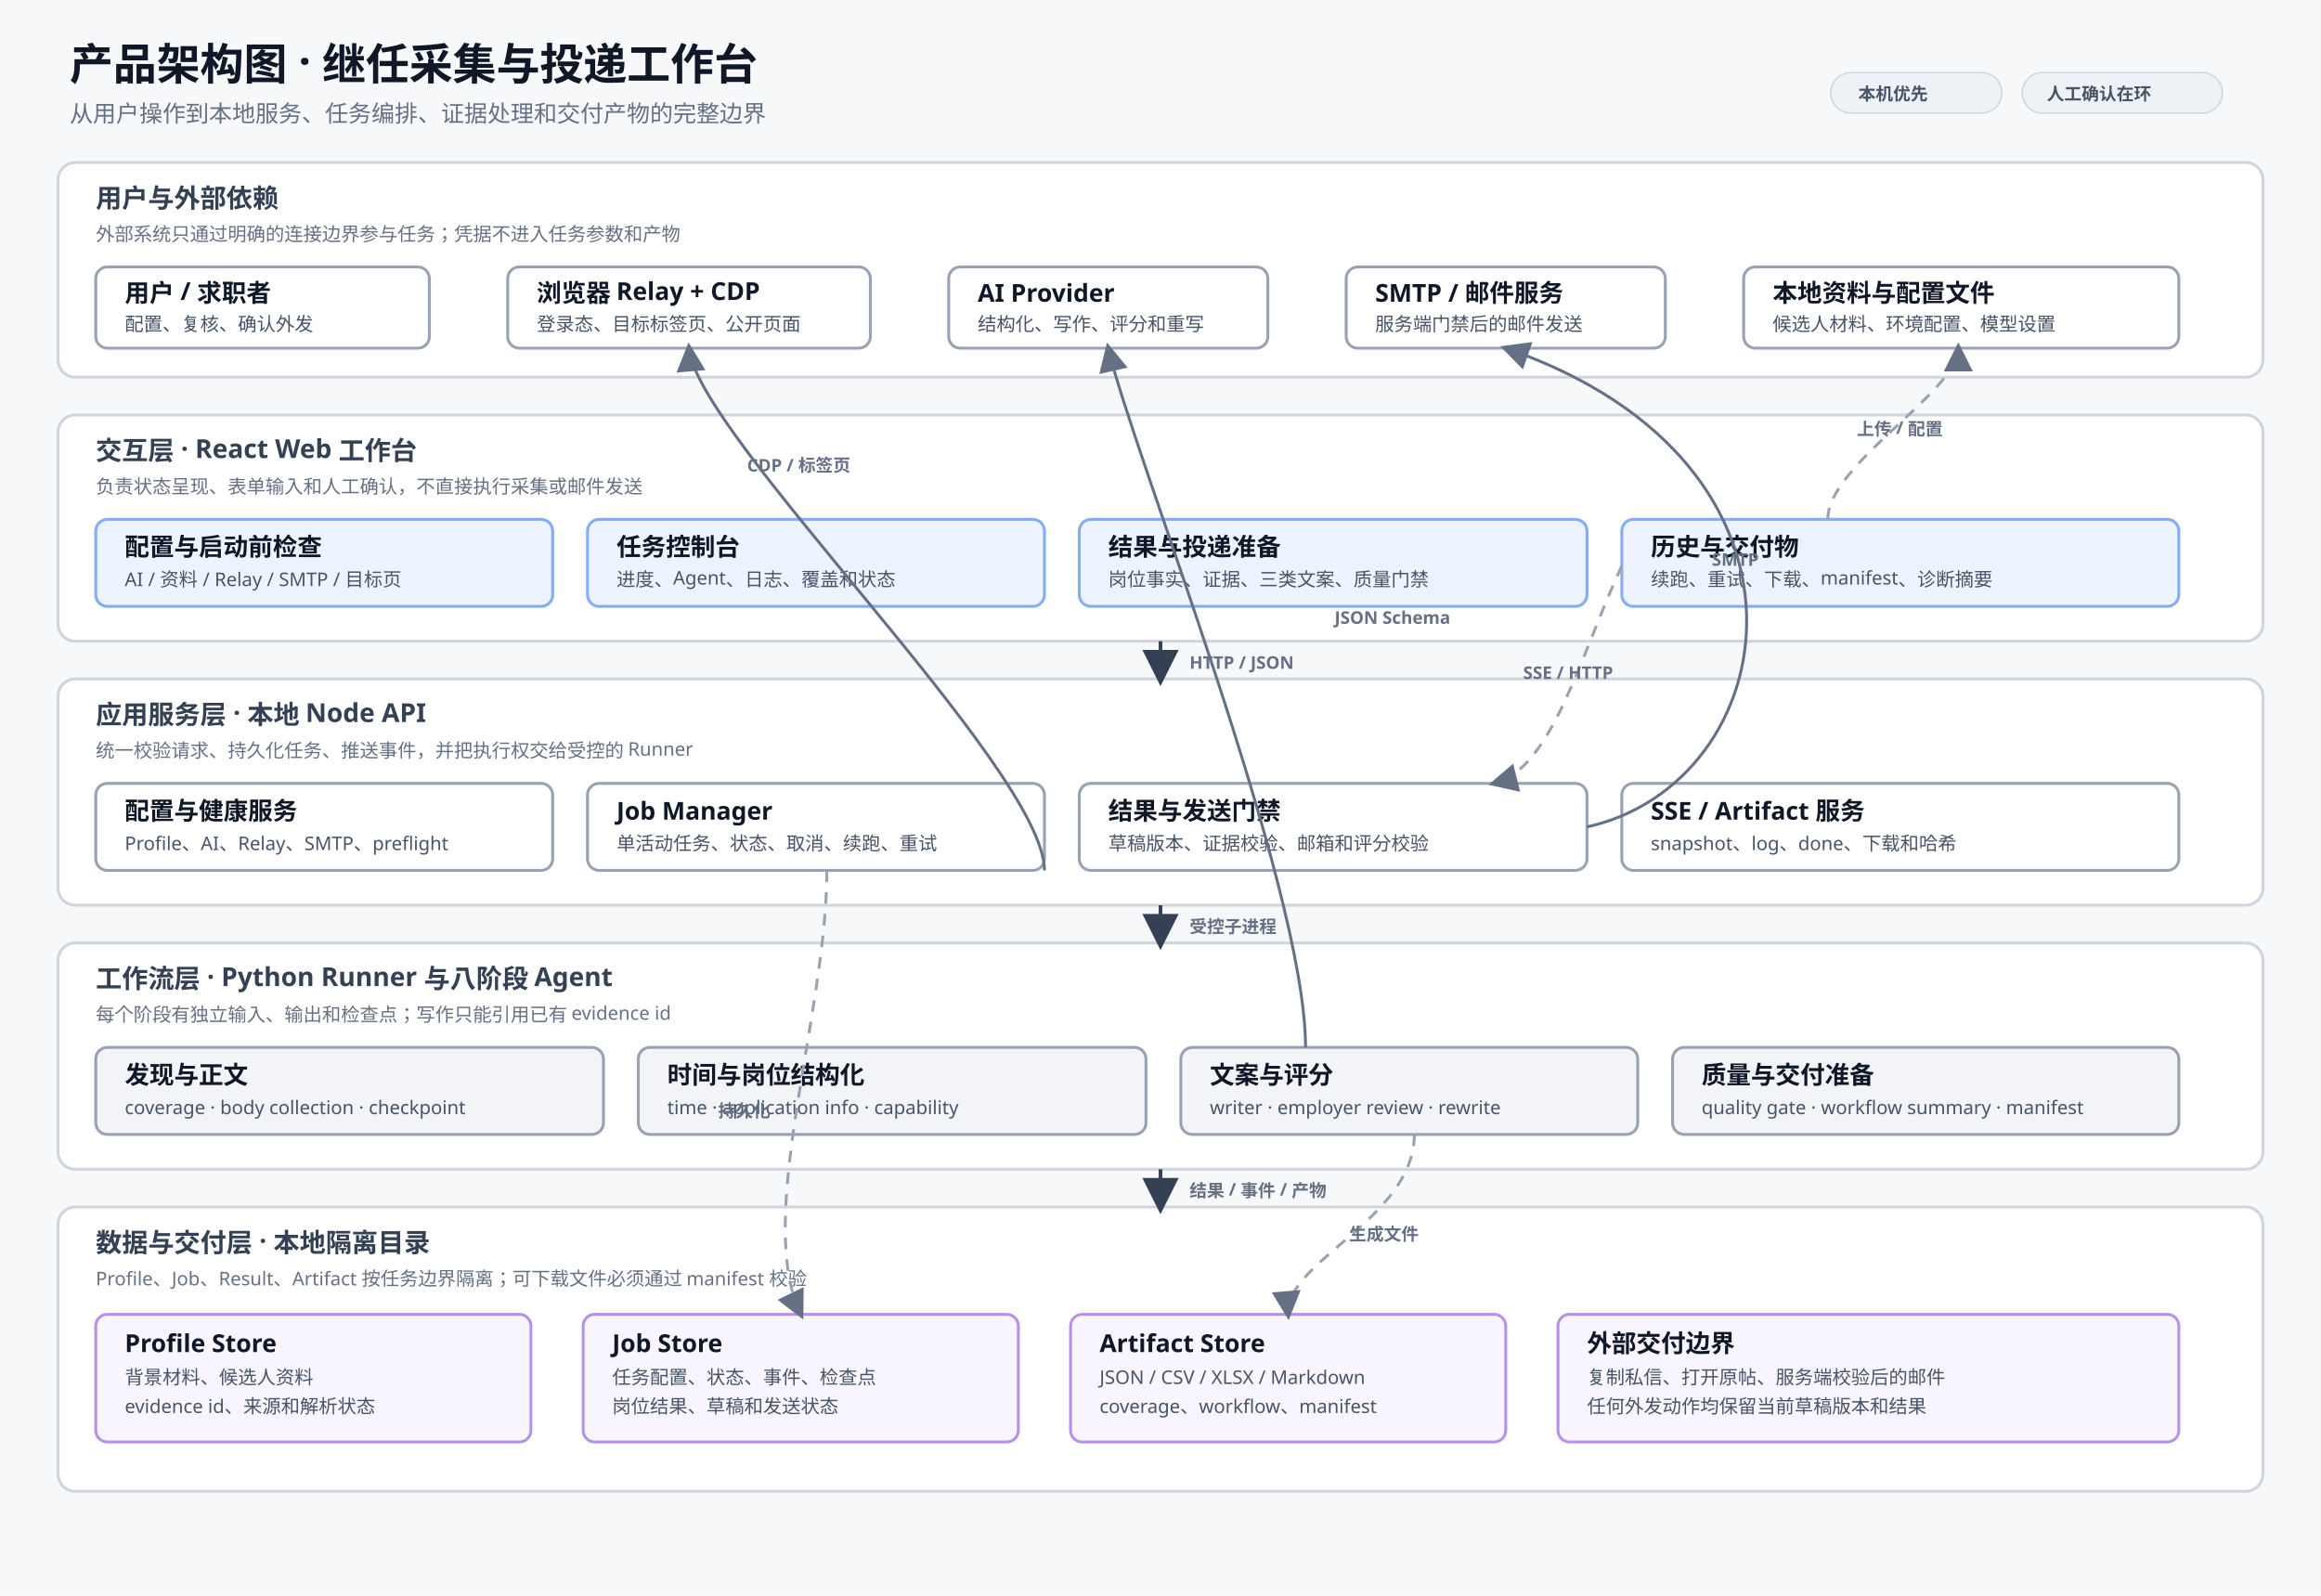
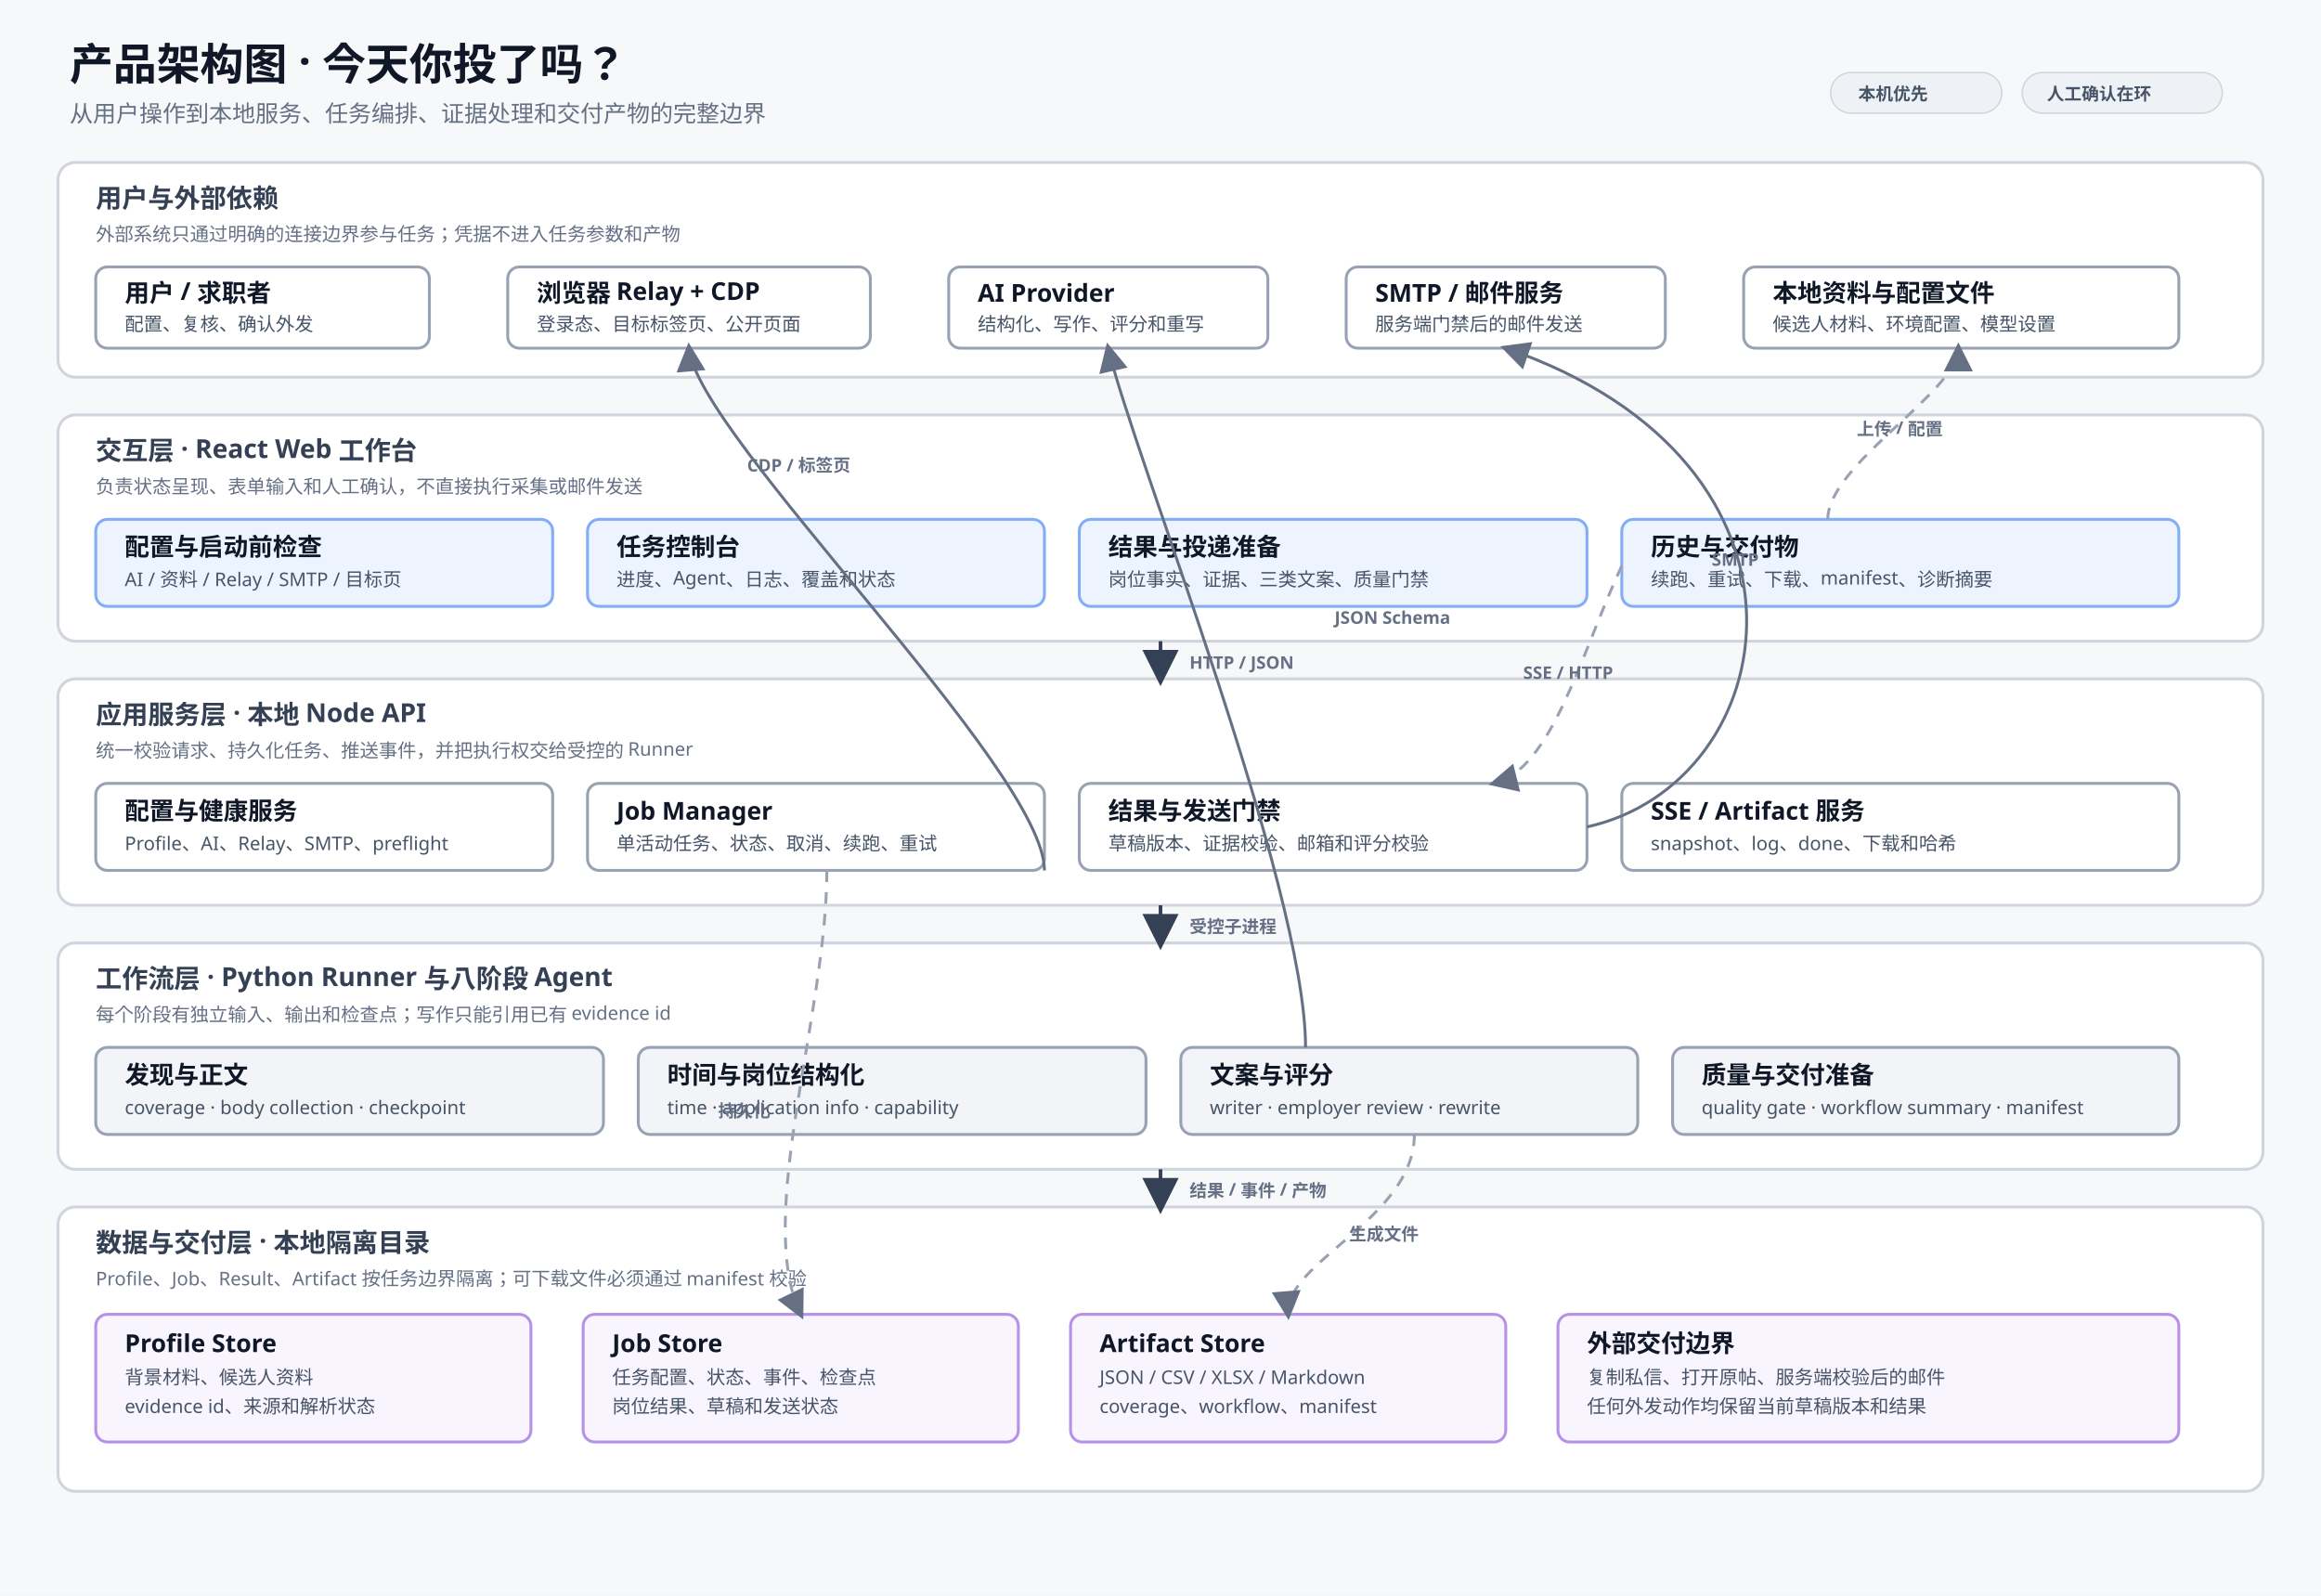
<svg xmlns="http://www.w3.org/2000/svg" width="1600" height="1100" viewBox="0 0 1600 1100" role="img" aria-labelledby="title desc">
  <defs>
    <marker id="arrow" markerWidth="10" markerHeight="10" refX="8" refY="5" orient="auto">
      <path d="M0,0 L10,5 L0,10 Z" fill="#667085" />
    </marker>
    <marker id="arrow-dark" markerWidth="10" markerHeight="10" refX="8" refY="5" orient="auto">
      <path d="M0,0 L10,5 L0,10 Z" fill="#344054" />
    </marker>
    <style>
      .bg { fill: #f7f8fa; }
      .title { font: 700 30px "Microsoft YaHei", "PingFang SC", sans-serif; fill: #101828; }
      .subtitle { font: 400 16px "Microsoft YaHei", "PingFang SC", sans-serif; fill: #667085; }
      .layer { fill: #ffffff; stroke: #d0d5dd; stroke-width: 2; }
      .layer-label { font: 700 18px "Microsoft YaHei", "PingFang SC", sans-serif; fill: #344054; }
      .layer-note { font: 400 13px "Microsoft YaHei", "PingFang SC", sans-serif; fill: #667085; }
      .box { fill: #ffffff; stroke: #98a2b3; stroke-width: 2; }
      .box-main { fill: #eef4ff; stroke: #84adf7; stroke-width: 2; }
      .box-workflow { fill: #f2f4f7; stroke: #98a2b3; stroke-width: 2; }
      .box-data { fill: #f9f5ff; stroke: #b692e6; stroke-width: 2; }
      .box-title { font: 700 17px "Microsoft YaHei", "PingFang SC", sans-serif; fill: #101828; }
      .box-text { font: 400 13px "Microsoft YaHei", "PingFang SC", sans-serif; fill: #475467; }
      .edge { fill: none; stroke: #667085; stroke-width: 2; marker-end: url(#arrow); }
      .edge-dark { fill: none; stroke: #344054; stroke-width: 2.5; marker-end: url(#arrow-dark); }
      .edge-dashed { fill: none; stroke: #98a2b3; stroke-width: 2; stroke-dasharray: 8 7; marker-end: url(#arrow); }
      .edge-label { font: 600 12px "Microsoft YaHei", "PingFang SC", sans-serif; fill: #667085; }
      .badge { fill: #eef2f6; stroke: #d0d5dd; stroke-width: 1; }
      .badge-text { font: 600 12px "Microsoft YaHei", "PingFang SC", sans-serif; fill: #475467; }
    </style>
  </defs>
  <rect class="bg" x="0" y="0" width="1600" height="1100" />
-   <text class="title" x="48" y="55">产品架构图 · 继任采集与投递工作台</text>
+   <text class="title" x="48" y="55">产品架构图 · 今天你投了吗？</text>
  <text class="subtitle" x="48" y="84">从用户操作到本地服务、任务编排、证据处理和交付产物的完整边界</text>
  <rect class="layer" x="40" y="112" width="1520" height="148" rx="12" />
  <text class="layer-label" x="66" y="143">用户与外部依赖</text>
  <text class="layer-note" x="66" y="166">外部系统只通过明确的连接边界参与任务；凭据不进入任务参数和产物</text>
  <rect class="box" x="66" y="184" width="230" height="56" rx="8" />
  <text class="box-title" x="86" y="208">用户 / 求职者</text>
  <text class="box-text" x="86" y="228">配置、复核、确认外发</text>
  <rect class="box" x="350" y="184" width="250" height="56" rx="8" />
  <text class="box-title" x="370" y="208">浏览器 Relay + CDP</text>
  <text class="box-text" x="370" y="228">登录态、目标标签页、公开页面</text>
  <rect class="box" x="654" y="184" width="220" height="56" rx="8" />
  <text class="box-title" x="674" y="208">AI Provider</text>
  <text class="box-text" x="674" y="228">结构化、写作、评分和重写</text>
  <rect class="box" x="928" y="184" width="220" height="56" rx="8" />
  <text class="box-title" x="948" y="208">SMTP / 邮件服务</text>
  <text class="box-text" x="948" y="228">服务端门禁后的邮件发送</text>
  <rect class="box" x="1202" y="184" width="300" height="56" rx="8" />
  <text class="box-title" x="1222" y="208">本地资料与配置文件</text>
  <text class="box-text" x="1222" y="228">候选人材料、环境配置、模型设置</text>
  <rect class="layer" x="40" y="286" width="1520" height="156" rx="12" />
  <text class="layer-label" x="66" y="317">交互层 · React Web 工作台</text>
  <text class="layer-note" x="66" y="340">负责状态呈现、表单输入和人工确认，不直接执行采集或邮件发送</text>
  <rect class="box-main" x="66" y="358" width="315" height="60" rx="8" />
  <text class="box-title" x="86" y="383">配置与启动前检查</text>
  <text class="box-text" x="86" y="404">AI / 资料 / Relay / SMTP / 目标页</text>
  <rect class="box-main" x="405" y="358" width="315" height="60" rx="8" />
  <text class="box-title" x="425" y="383">任务控制台</text>
  <text class="box-text" x="425" y="404">进度、Agent、日志、覆盖和状态</text>
  <rect class="box-main" x="744" y="358" width="350" height="60" rx="8" />
  <text class="box-title" x="764" y="383">结果与投递准备</text>
  <text class="box-text" x="764" y="404">岗位事实、证据、三类文案、质量门禁</text>
  <rect class="box-main" x="1118" y="358" width="384" height="60" rx="8" />
  <text class="box-title" x="1138" y="383">历史与交付物</text>
  <text class="box-text" x="1138" y="404">续跑、重试、下载、manifest、诊断摘要</text>
  <rect class="layer" x="40" y="468" width="1520" height="156" rx="12" />
  <text class="layer-label" x="66" y="499">应用服务层 · 本地 Node API</text>
  <text class="layer-note" x="66" y="522">统一校验请求、持久化任务、推送事件，并把执行权交给受控的 Runner</text>
  <rect class="box" x="66" y="540" width="315" height="60" rx="8" />
  <text class="box-title" x="86" y="565">配置与健康服务</text>
  <text class="box-text" x="86" y="586">Profile、AI、Relay、SMTP、preflight</text>
  <rect class="box" x="405" y="540" width="315" height="60" rx="8" />
  <text class="box-title" x="425" y="565">Job Manager</text>
  <text class="box-text" x="425" y="586">单活动任务、状态、取消、续跑、重试</text>
  <rect class="box" x="744" y="540" width="350" height="60" rx="8" />
  <text class="box-title" x="764" y="565">结果与发送门禁</text>
  <text class="box-text" x="764" y="586">草稿版本、证据校验、邮箱和评分校验</text>
  <rect class="box" x="1118" y="540" width="384" height="60" rx="8" />
  <text class="box-title" x="1138" y="565">SSE / Artifact 服务</text>
  <text class="box-text" x="1138" y="586">snapshot、log、done、下载和哈希</text>
  <rect class="layer" x="40" y="650" width="1520" height="156" rx="12" />
  <text class="layer-label" x="66" y="681">工作流层 · Python Runner 与八阶段 Agent</text>
  <text class="layer-note" x="66" y="704">每个阶段有独立输入、输出和检查点；写作只能引用已有 evidence id</text>
  <rect class="box-workflow" x="66" y="722" width="350" height="60" rx="8" />
  <text class="box-title" x="86" y="747">发现与正文</text>
  <text class="box-text" x="86" y="768">coverage · body collection · checkpoint</text>
  <rect class="box-workflow" x="440" y="722" width="350" height="60" rx="8" />
  <text class="box-title" x="460" y="747">时间与岗位结构化</text>
  <text class="box-text" x="460" y="768">time · application info · capability</text>
  <rect class="box-workflow" x="814" y="722" width="315" height="60" rx="8" />
  <text class="box-title" x="834" y="747">文案与评分</text>
  <text class="box-text" x="834" y="768">writer · employer review · rewrite</text>
  <rect class="box-workflow" x="1153" y="722" width="349" height="60" rx="8" />
  <text class="box-title" x="1173" y="747">质量与交付准备</text>
  <text class="box-text" x="1173" y="768">quality gate · workflow summary · manifest</text>
  <rect class="layer" x="40" y="832" width="1520" height="196" rx="12" />
  <text class="layer-label" x="66" y="863">数据与交付层 · 本地隔离目录</text>
  <text class="layer-note" x="66" y="886">Profile、Job、Result、Artifact 按任务边界隔离；可下载文件必须通过 manifest 校验</text>
  <rect class="box-data" x="66" y="906" width="300" height="88" rx="8" />
  <text class="box-title" x="86" y="932">Profile Store</text>
  <text class="box-text" x="86" y="954">背景材料、候选人资料</text>
  <text class="box-text" x="86" y="974">evidence id、来源和解析状态</text>
  <rect class="box-data" x="402" y="906" width="300" height="88" rx="8" />
  <text class="box-title" x="422" y="932">Job Store</text>
  <text class="box-text" x="422" y="954">任务配置、状态、事件、检查点</text>
  <text class="box-text" x="422" y="974">岗位结果、草稿和发送状态</text>
  <rect class="box-data" x="738" y="906" width="300" height="88" rx="8" />
  <text class="box-title" x="758" y="932">Artifact Store</text>
  <text class="box-text" x="758" y="954">JSON / CSV / XLSX / Markdown</text>
  <text class="box-text" x="758" y="974">coverage、workflow、manifest</text>
  <rect class="box-data" x="1074" y="906" width="428" height="88" rx="8" />
  <text class="box-title" x="1094" y="932">外部交付边界</text>
  <text class="box-text" x="1094" y="954">复制私信、打开原帖、服务端校验后的邮件</text>
  <text class="box-text" x="1094" y="974">任何外发动作均保留当前草稿版本和结果</text>
  <path class="edge-dark" d="M800 442 L800 468" />
  <text class="edge-label" x="820" y="461">HTTP / JSON</text>
  <path class="edge-dark" d="M800 624 L800 650" />
  <text class="edge-label" x="820" y="643">受控子进程</text>
  <path class="edge-dark" d="M800 806 L800 832" />
  <text class="edge-label" x="820" y="825">结果 / 事件 / 产物</text>
  <path class="edge" d="M720 600 C720 530 480 300 475 240" />
  <text class="edge-label" x="515" y="325">CDP / 标签页</text>
  <path class="edge" d="M900 722 C900 610 780 310 764 240" />
  <text class="edge-label" x="920" y="430">JSON Schema</text>
  <path class="edge" d="M1094 570 C1230 540 1270 320 1038 240" />
  <text class="edge-label" x="1180" y="390">SMTP</text>
  <path class="edge-dashed" d="M1260 358 C1260 320 1350 270 1350 240" />
  <text class="edge-label" x="1280" y="300">上传 / 配置</text>
  <path class="edge-dashed" d="M1118 390 C1090 450 1070 530 1030 540" />
  <text class="edge-label" x="1050" y="468">SSE / HTTP</text>
  <path class="edge-dashed" d="M570 600 C570 700 520 840 552 906" />
  <text class="edge-label" x="495" y="770">持久化</text>
  <path class="edge-dashed" d="M975 782 C975 840 885 870 888 906" />
  <text class="edge-label" x="930" y="855">生成文件</text>
  <rect class="badge" x="1262" y="50" width="118" height="28" rx="14" />
  <text class="badge-text" x="1281" y="69">本机优先</text>
  <rect class="badge" x="1394" y="50" width="138" height="28" rx="14" />
  <text class="badge-text" x="1411" y="69">人工确认在环</text>
</svg>
